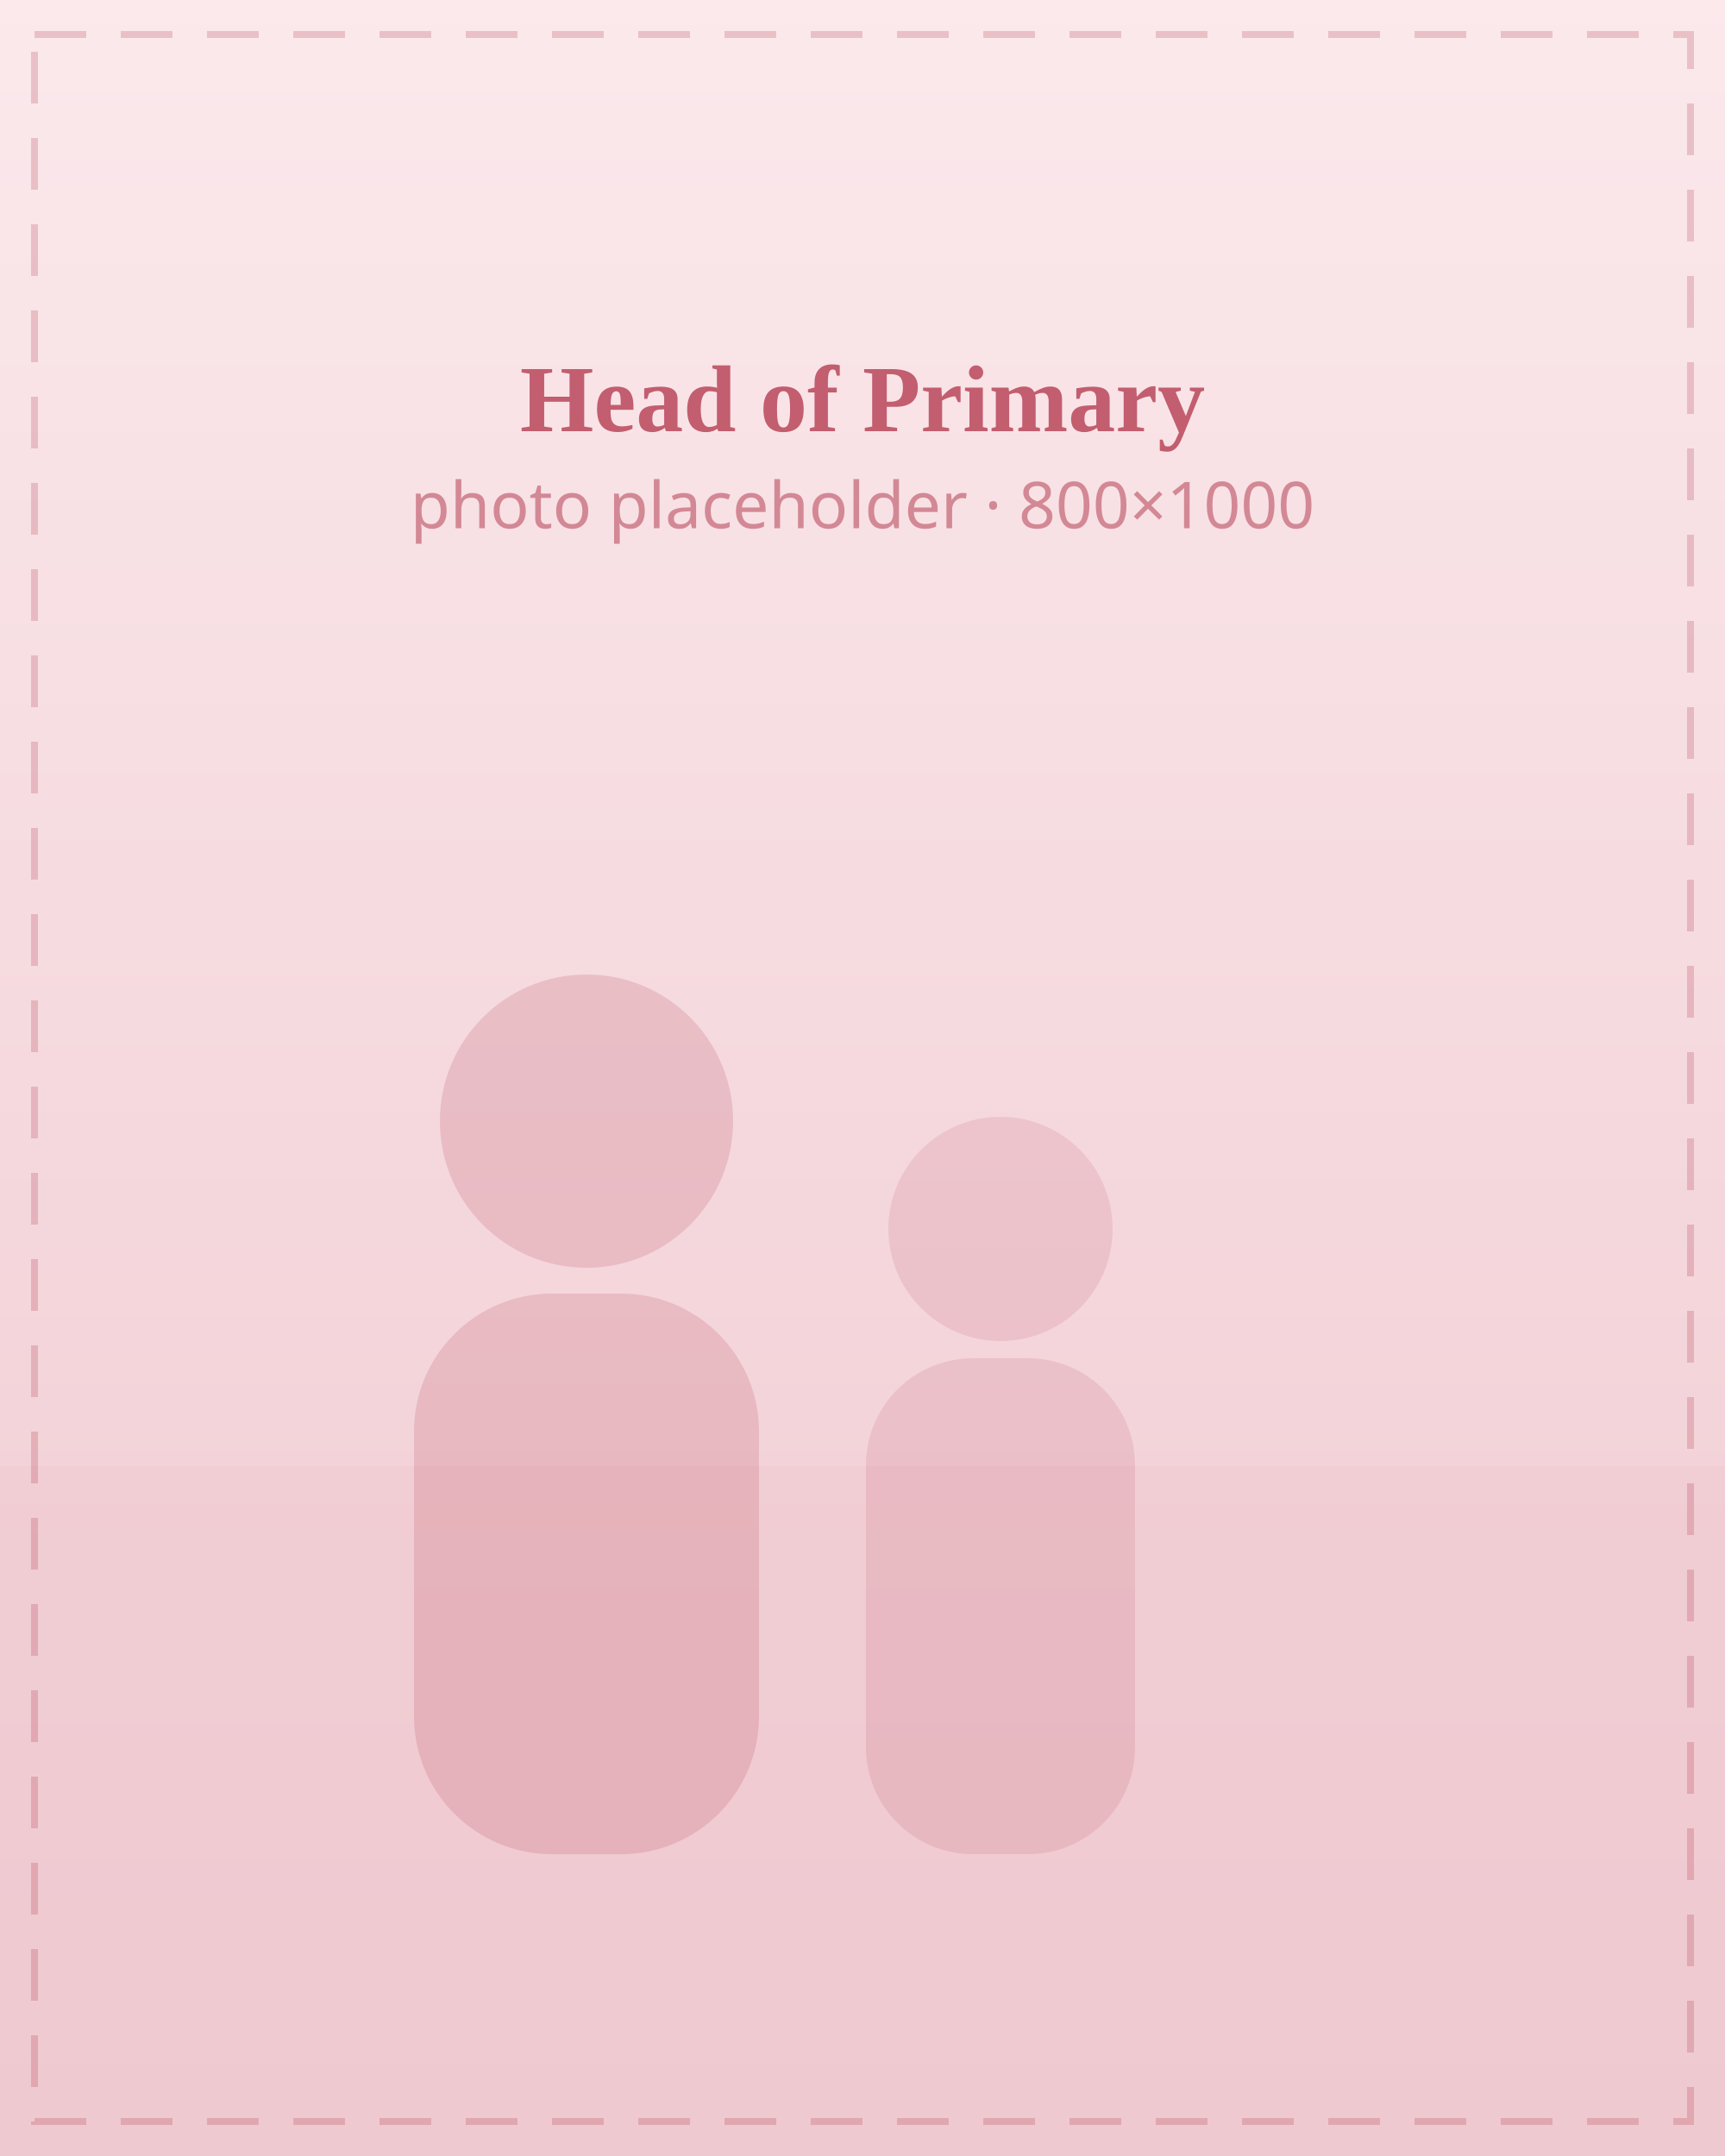
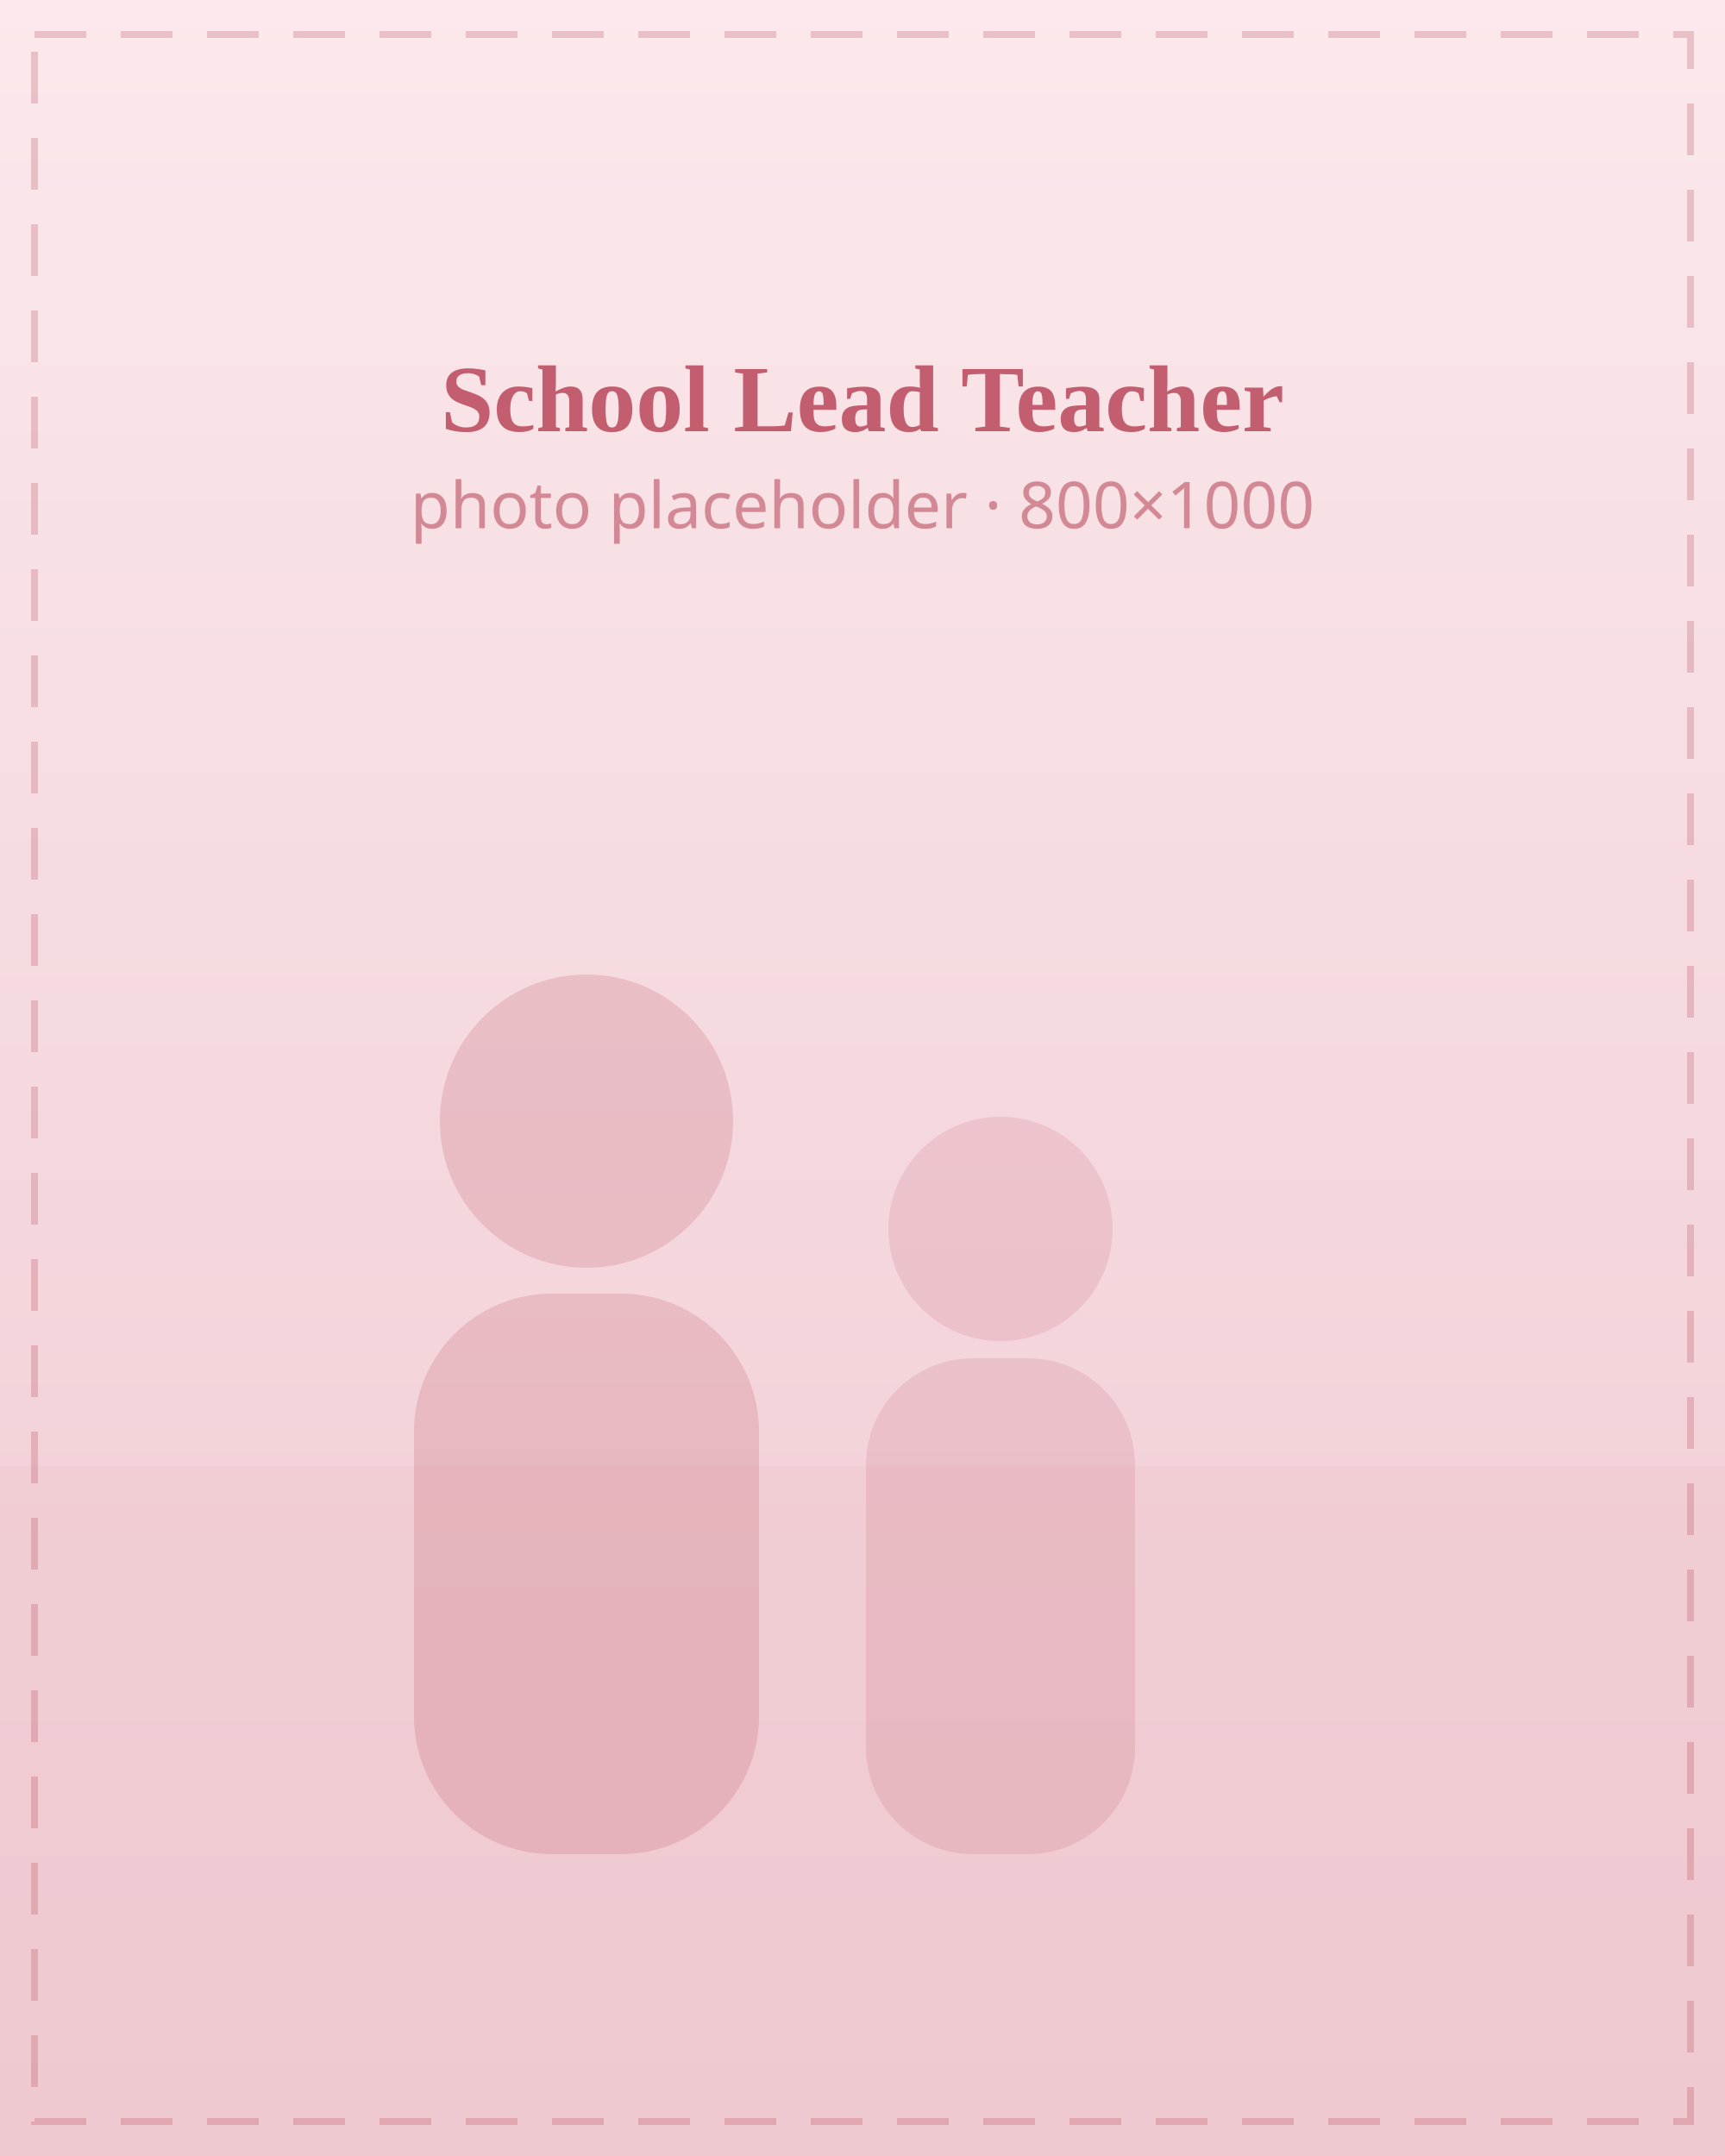
- <svg xmlns="http://www.w3.org/2000/svg" width="800" height="1000" viewBox="0 0 800 1000" role="img" aria-label="Head of Primary">
+ <svg xmlns="http://www.w3.org/2000/svg" width="800" height="1000" viewBox="0 0 800 1000" role="img" aria-label="School Lead Teacher">
  <defs>
    <linearGradient id="g" x1="0" y1="0" x2="0" y2="1">
      <stop offset="0%" stop-color="#FBE9EC" />
      <stop offset="100%" stop-color="#EFC9D0" />
    </linearGradient>
  </defs>
  <rect width="800" height="1000" fill="url(#g)" />
  <rect x="0" y="680" width="800" height="320" fill="#EFC9D0" opacity="0.55" />
  <circle cx="272" cy="520" r="68" fill="#A00D25" opacity="0.14" />
  <rect x="192" y="600" width="160" height="260" rx="64" fill="#A00D25" opacity="0.14" />
  <circle cx="464" cy="570" r="52" fill="#A00D25" opacity="0.1" />
  <rect x="401.6" y="630" width="124.8" height="230" rx="49.6" fill="#A00D25" opacity="0.1" />
  <g font-family="Georgia, 'Times New Roman', serif" fill="#A00D25" text-anchor="middle">
-     <text x="400" y="200" font-size="44" font-weight="700" opacity="0.62">Head of Primary</text>
+     <text x="400" y="200" font-size="44" font-weight="700" opacity="0.62">School Lead Teacher</text>
    <text x="400" y="245" font-size="30" opacity="0.42" font-family="system-ui, sans-serif">photo placeholder · 800×1000</text>
  </g>
  <rect x="16" y="16" width="768" height="968" fill="none" stroke="#A00D25" stroke-opacity="0.18" stroke-width="3.2" stroke-dasharray="24 16" />
</svg>
